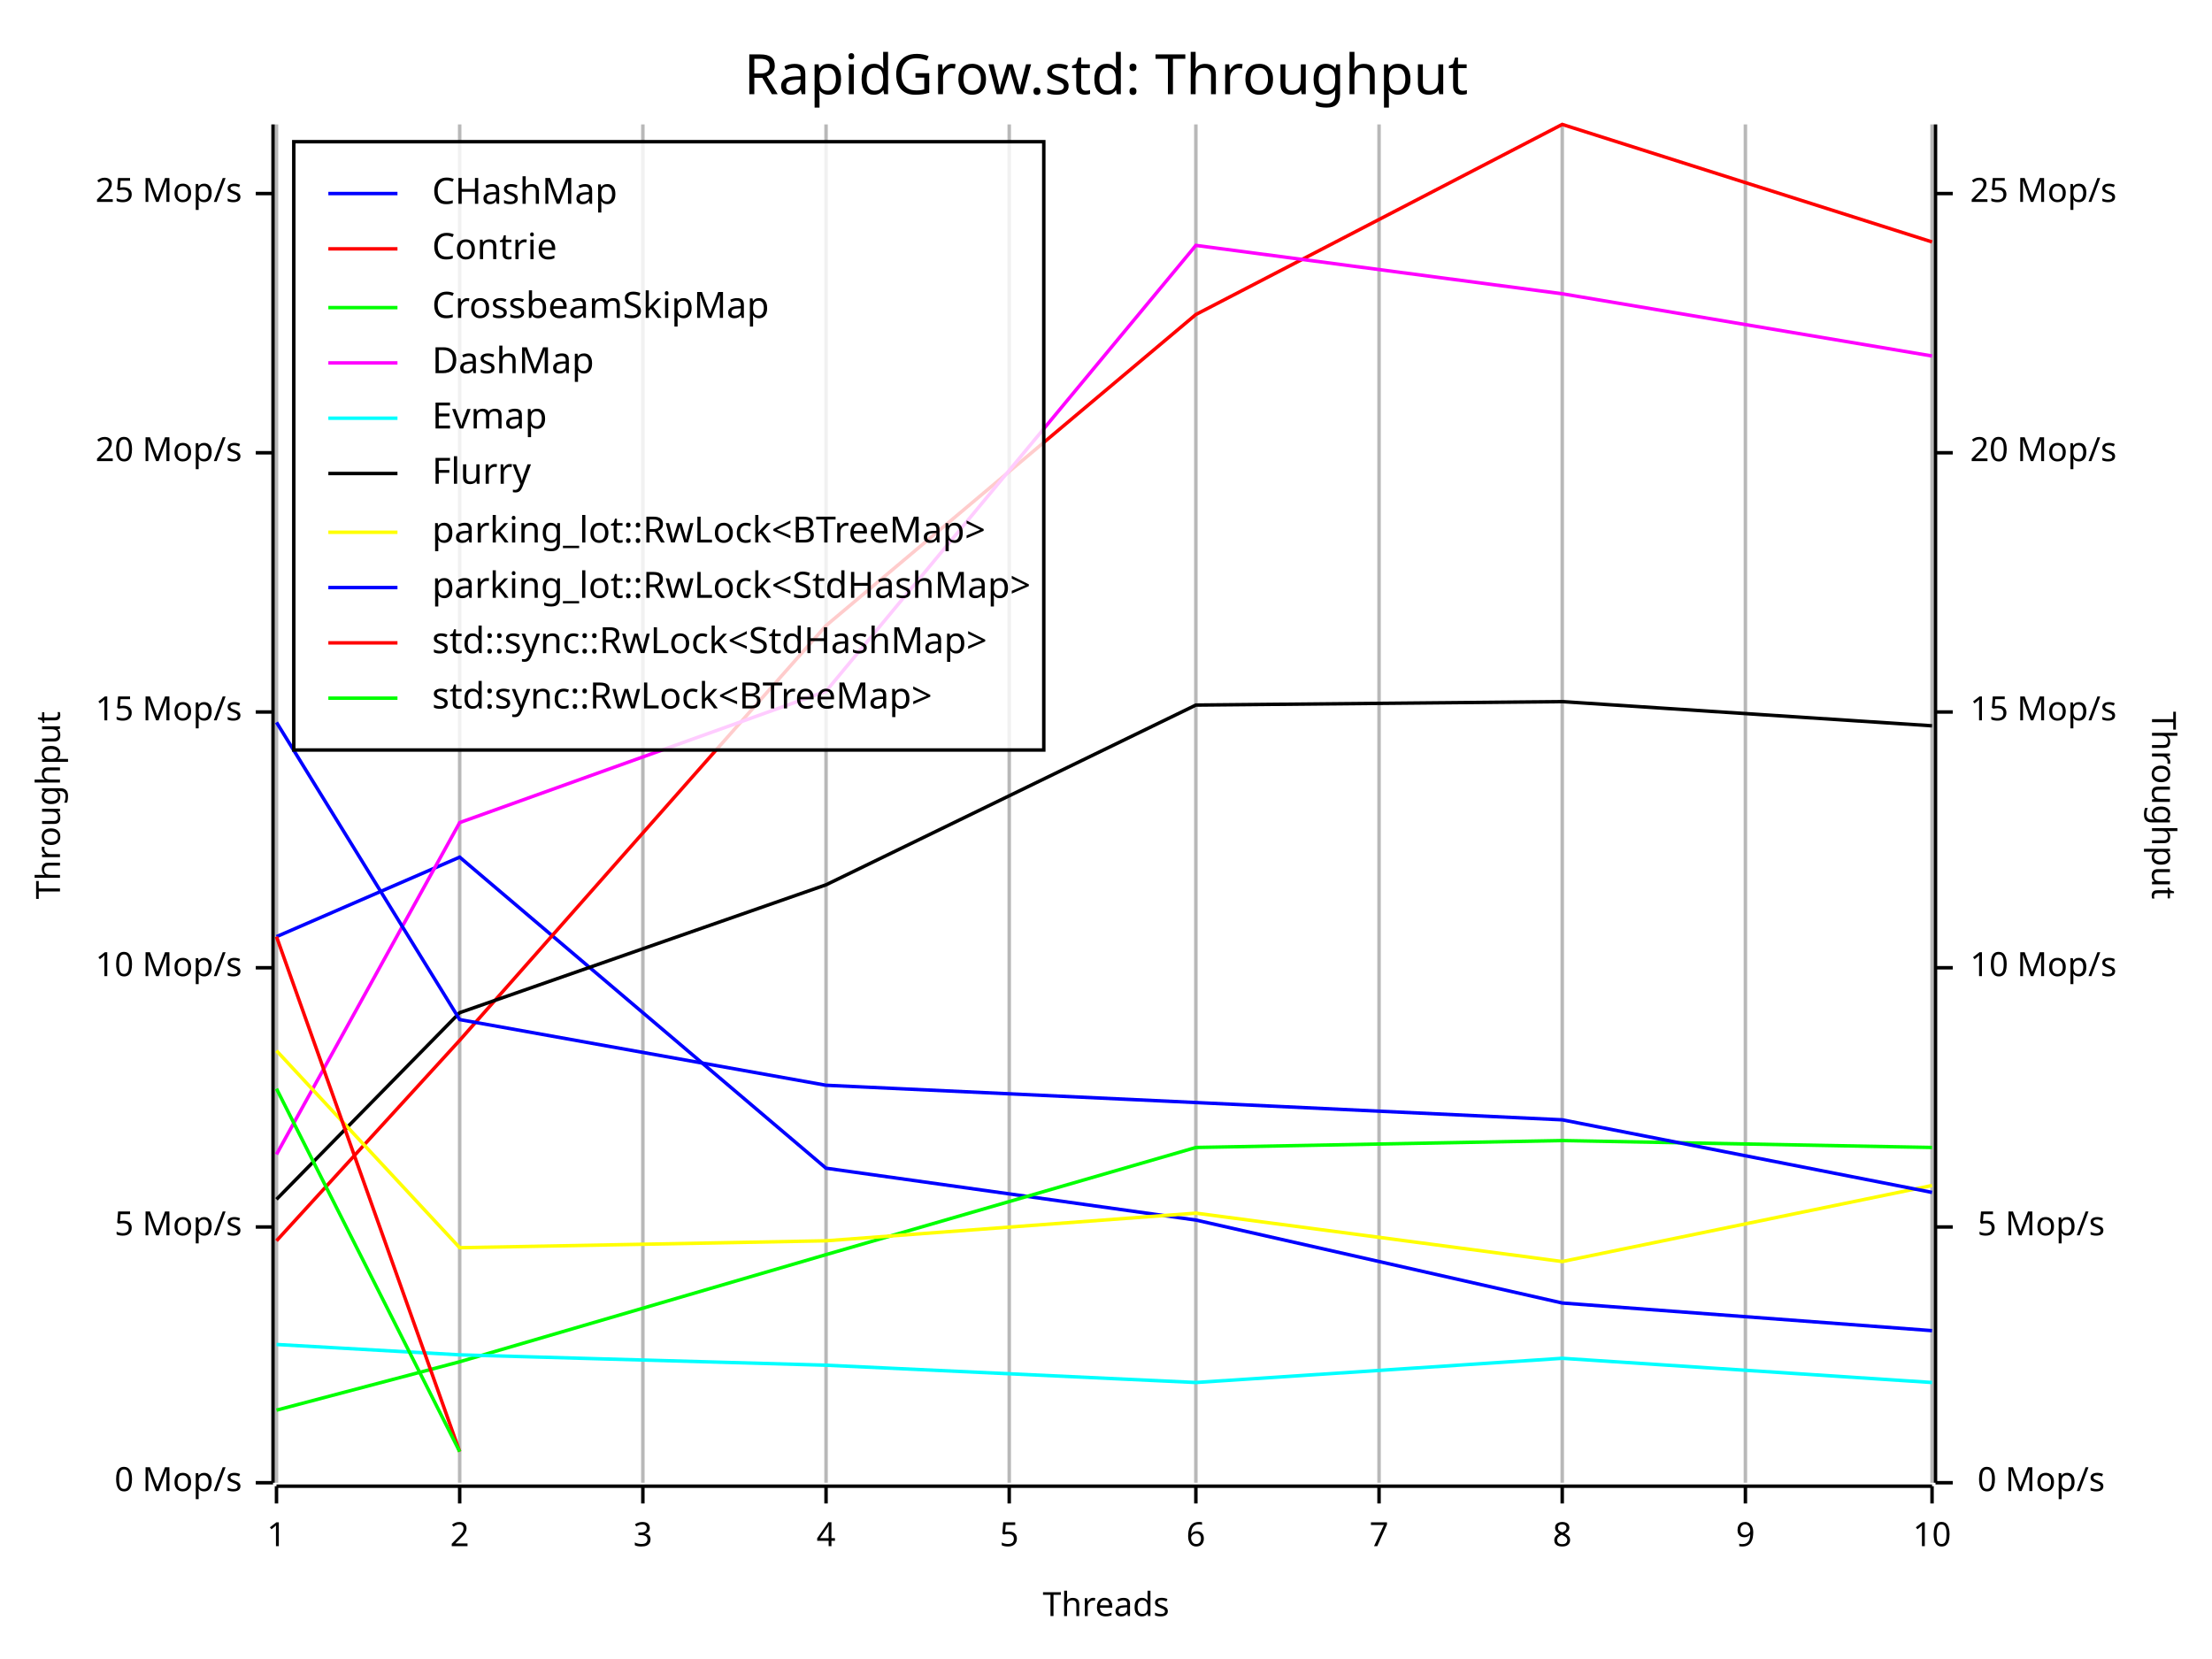
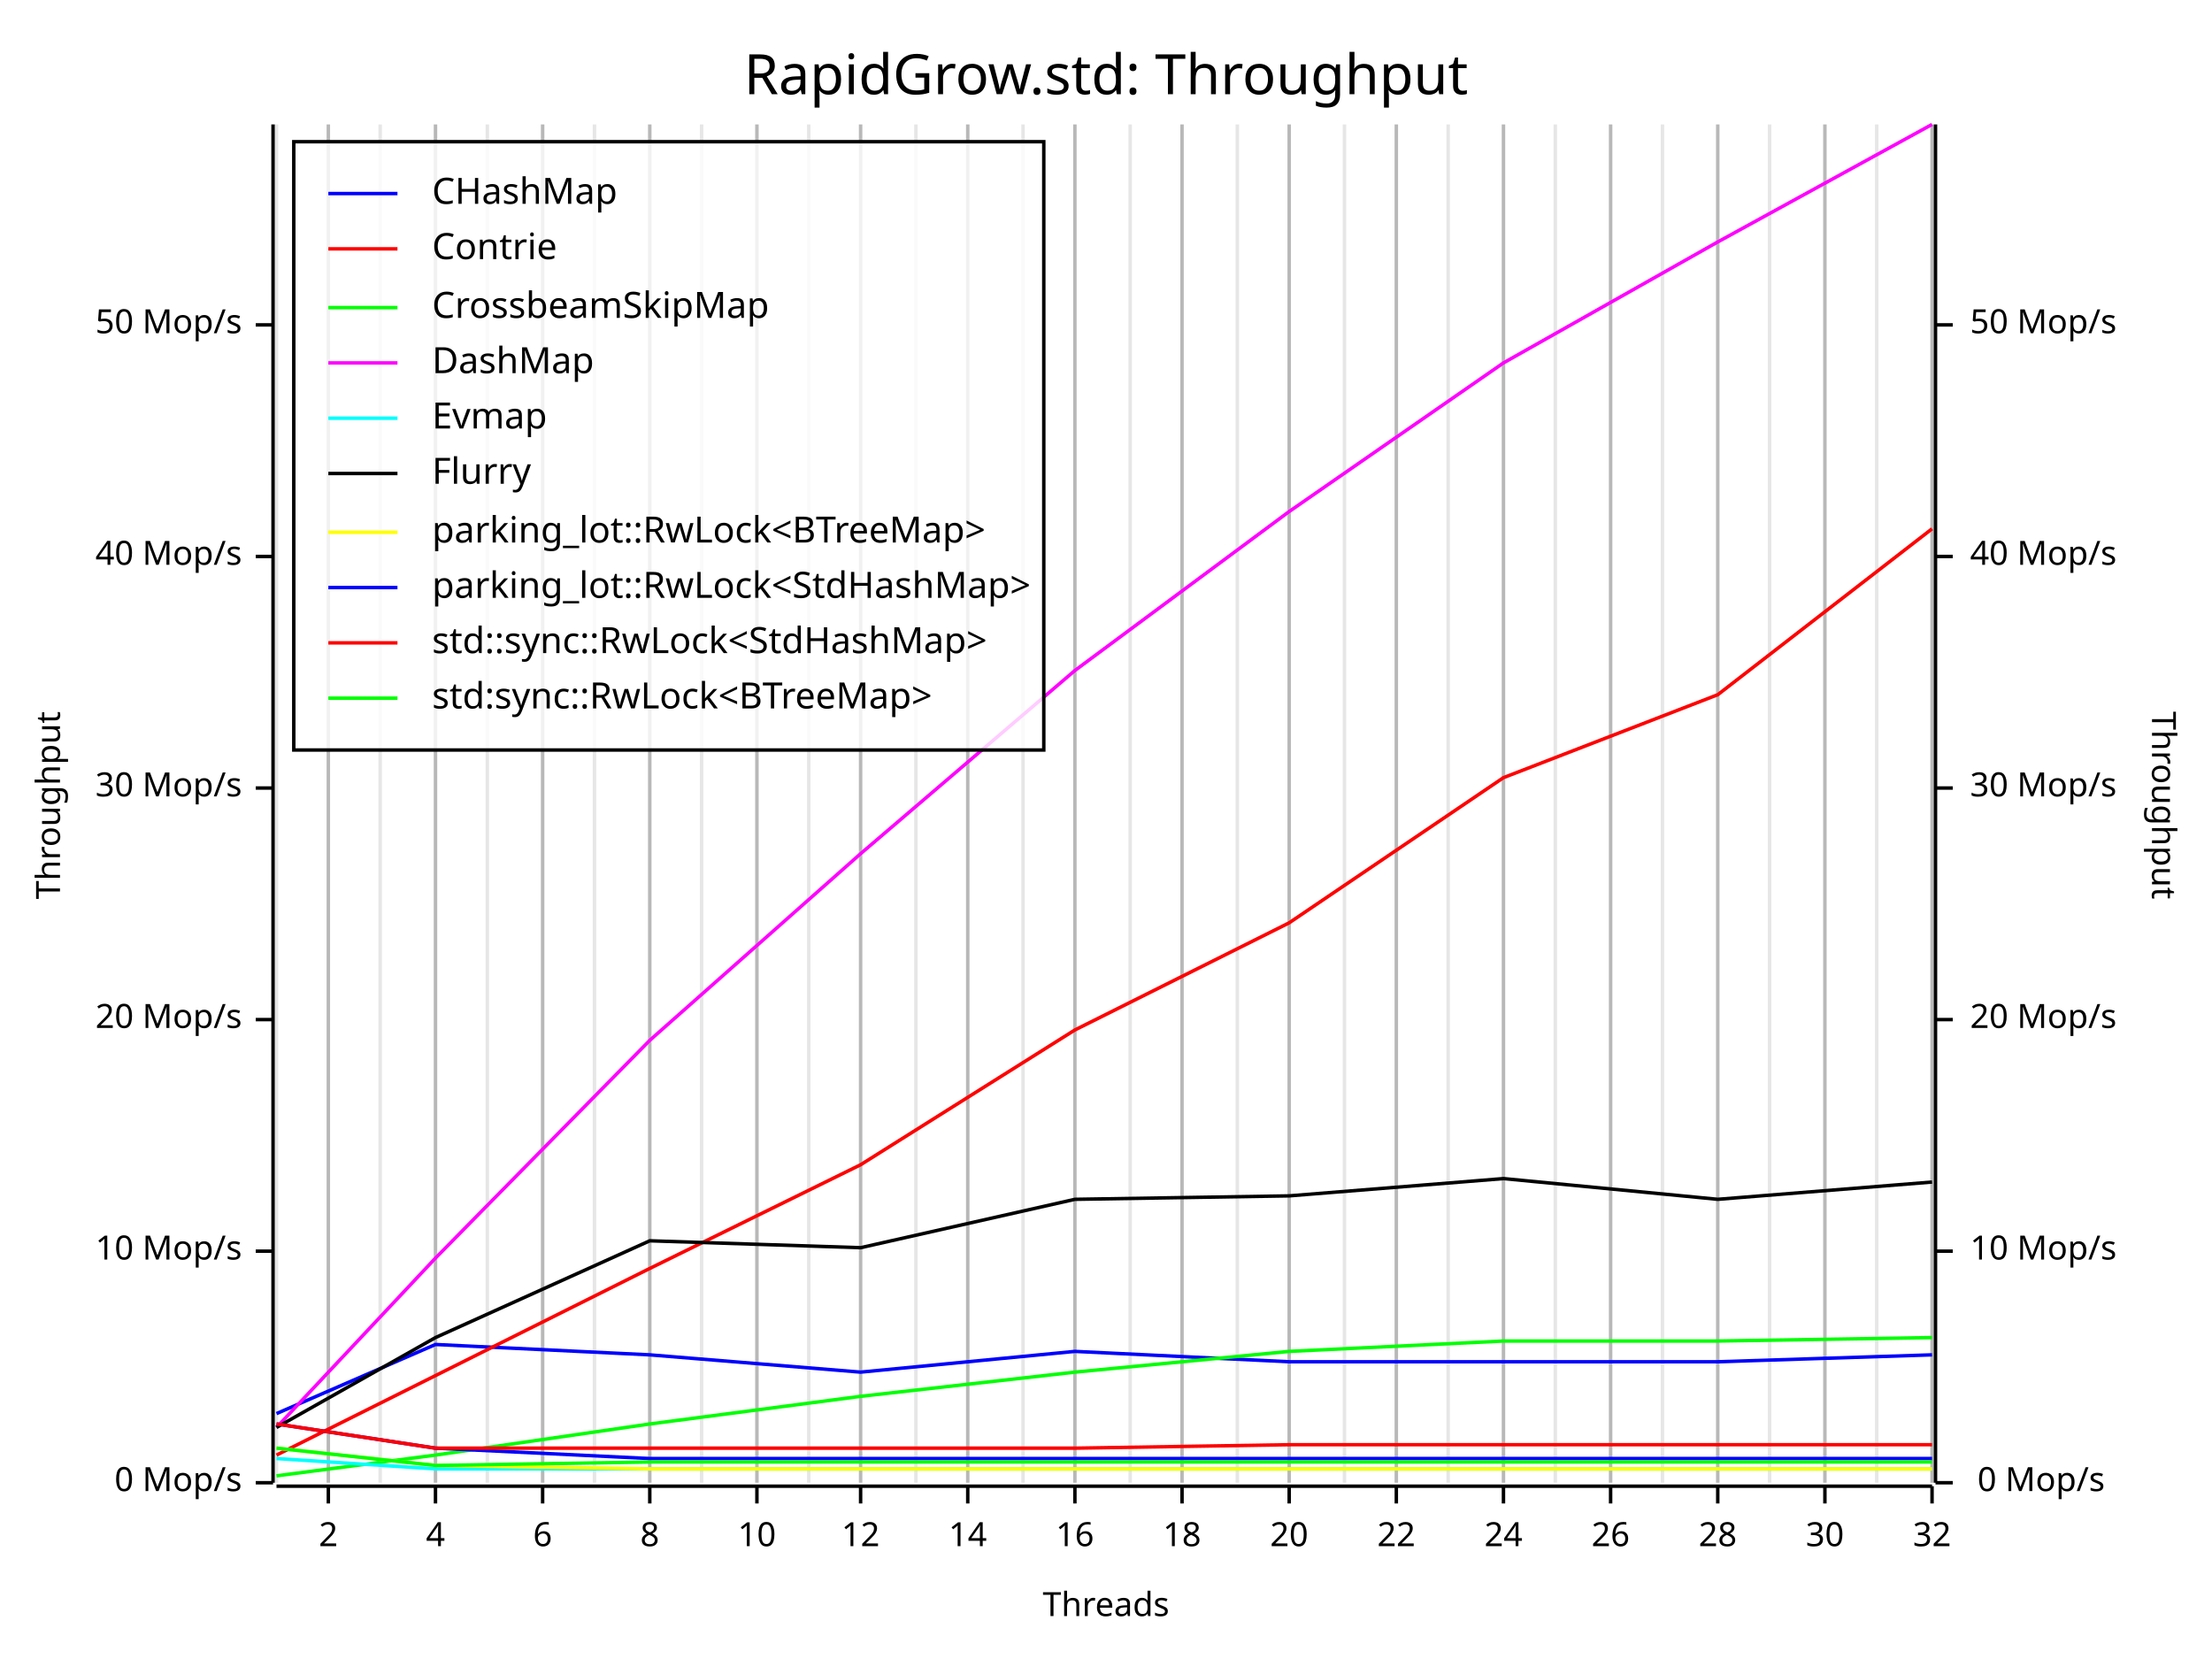
<svg xmlns="http://www.w3.org/2000/svg" width="640" height="480" viewBox="0 0 640 480">
  <rect x="0" y="0" width="640" height="480" opacity="1" fill="#FFFFFF" stroke="none" />
  <text x="320" y="15" dy="0.76em" text-anchor="middle" font-family="Fira Code" font-size="16.129" opacity="1" fill="#000000">
RapidGrow.std: Throughput
</text>
  <line opacity="0.1" stroke="#000000" stroke-width="1" x1="80" y1="429" x2="80" y2="36" />
-   <line opacity="0.1" stroke="#000000" stroke-width="1" x1="133" y1="429" x2="133" y2="36" />
-   <line opacity="0.1" stroke="#000000" stroke-width="1" x1="186" y1="429" x2="186" y2="36" />
-   <line opacity="0.1" stroke="#000000" stroke-width="1" x1="239" y1="429" x2="239" y2="36" />
-   <line opacity="0.1" stroke="#000000" stroke-width="1" x1="292" y1="429" x2="292" y2="36" />
-   <line opacity="0.1" stroke="#000000" stroke-width="1" x1="346" y1="429" x2="346" y2="36" />
-   <line opacity="0.1" stroke="#000000" stroke-width="1" x1="399" y1="429" x2="399" y2="36" />
-   <line opacity="0.1" stroke="#000000" stroke-width="1" x1="452" y1="429" x2="452" y2="36" />
-   <line opacity="0.1" stroke="#000000" stroke-width="1" x1="505" y1="429" x2="505" y2="36" />
+   <line opacity="0.1" stroke="#000000" stroke-width="1" x1="95" y1="429" x2="95" y2="36" />
+   <line opacity="0.1" stroke="#000000" stroke-width="1" x1="110" y1="429" x2="110" y2="36" />
+   <line opacity="0.1" stroke="#000000" stroke-width="1" x1="126" y1="429" x2="126" y2="36" />
+   <line opacity="0.1" stroke="#000000" stroke-width="1" x1="141" y1="429" x2="141" y2="36" />
+   <line opacity="0.1" stroke="#000000" stroke-width="1" x1="157" y1="429" x2="157" y2="36" />
+   <line opacity="0.1" stroke="#000000" stroke-width="1" x1="172" y1="429" x2="172" y2="36" />
+   <line opacity="0.1" stroke="#000000" stroke-width="1" x1="188" y1="429" x2="188" y2="36" />
+   <line opacity="0.1" stroke="#000000" stroke-width="1" x1="203" y1="429" x2="203" y2="36" />
+   <line opacity="0.1" stroke="#000000" stroke-width="1" x1="219" y1="429" x2="219" y2="36" />
+   <line opacity="0.1" stroke="#000000" stroke-width="1" x1="234" y1="429" x2="234" y2="36" />
+   <line opacity="0.1" stroke="#000000" stroke-width="1" x1="249" y1="429" x2="249" y2="36" />
+   <line opacity="0.1" stroke="#000000" stroke-width="1" x1="265" y1="429" x2="265" y2="36" />
+   <line opacity="0.1" stroke="#000000" stroke-width="1" x1="280" y1="429" x2="280" y2="36" />
+   <line opacity="0.1" stroke="#000000" stroke-width="1" x1="296" y1="429" x2="296" y2="36" />
+   <line opacity="0.1" stroke="#000000" stroke-width="1" x1="311" y1="429" x2="311" y2="36" />
+   <line opacity="0.1" stroke="#000000" stroke-width="1" x1="327" y1="429" x2="327" y2="36" />
+   <line opacity="0.1" stroke="#000000" stroke-width="1" x1="342" y1="429" x2="342" y2="36" />
+   <line opacity="0.1" stroke="#000000" stroke-width="1" x1="358" y1="429" x2="358" y2="36" />
+   <line opacity="0.1" stroke="#000000" stroke-width="1" x1="373" y1="429" x2="373" y2="36" />
+   <line opacity="0.1" stroke="#000000" stroke-width="1" x1="389" y1="429" x2="389" y2="36" />
+   <line opacity="0.1" stroke="#000000" stroke-width="1" x1="404" y1="429" x2="404" y2="36" />
+   <line opacity="0.1" stroke="#000000" stroke-width="1" x1="419" y1="429" x2="419" y2="36" />
+   <line opacity="0.1" stroke="#000000" stroke-width="1" x1="435" y1="429" x2="435" y2="36" />
+   <line opacity="0.1" stroke="#000000" stroke-width="1" x1="450" y1="429" x2="450" y2="36" />
+   <line opacity="0.1" stroke="#000000" stroke-width="1" x1="466" y1="429" x2="466" y2="36" />
+   <line opacity="0.1" stroke="#000000" stroke-width="1" x1="481" y1="429" x2="481" y2="36" />
+   <line opacity="0.1" stroke="#000000" stroke-width="1" x1="497" y1="429" x2="497" y2="36" />
+   <line opacity="0.1" stroke="#000000" stroke-width="1" x1="512" y1="429" x2="512" y2="36" />
+   <line opacity="0.1" stroke="#000000" stroke-width="1" x1="528" y1="429" x2="528" y2="36" />
+   <line opacity="0.1" stroke="#000000" stroke-width="1" x1="543" y1="429" x2="543" y2="36" />
  <line opacity="0.1" stroke="#000000" stroke-width="1" x1="559" y1="429" x2="559" y2="36" />
  <text x="10" y="233" dy="0.76em" text-anchor="middle" font-family="sans-serif" font-size="9.677" opacity="1" fill="#000000" transform="rotate(270, 10, 233)">
Throughput
</text>
  <text x="320" y="470" dy="-0.5ex" text-anchor="middle" font-family="sans-serif" font-size="9.677" opacity="1" fill="#000000">
Threads
</text>
  <text x="630" y="233" dy="0.76em" text-anchor="middle" font-family="sans-serif" font-size="9.677" opacity="1" fill="#000000" transform="rotate(90, 630, 233)">
Throughput
</text>
-   <line opacity="0.2" stroke="#000000" stroke-width="1" x1="80" y1="429" x2="80" y2="36" />
-   <line opacity="0.2" stroke="#000000" stroke-width="1" x1="133" y1="429" x2="133" y2="36" />
-   <line opacity="0.2" stroke="#000000" stroke-width="1" x1="186" y1="429" x2="186" y2="36" />
-   <line opacity="0.2" stroke="#000000" stroke-width="1" x1="239" y1="429" x2="239" y2="36" />
-   <line opacity="0.2" stroke="#000000" stroke-width="1" x1="292" y1="429" x2="292" y2="36" />
-   <line opacity="0.2" stroke="#000000" stroke-width="1" x1="346" y1="429" x2="346" y2="36" />
-   <line opacity="0.2" stroke="#000000" stroke-width="1" x1="399" y1="429" x2="399" y2="36" />
-   <line opacity="0.2" stroke="#000000" stroke-width="1" x1="452" y1="429" x2="452" y2="36" />
-   <line opacity="0.2" stroke="#000000" stroke-width="1" x1="505" y1="429" x2="505" y2="36" />
+   <line opacity="0.2" stroke="#000000" stroke-width="1" x1="95" y1="429" x2="95" y2="36" />
+   <line opacity="0.2" stroke="#000000" stroke-width="1" x1="126" y1="429" x2="126" y2="36" />
+   <line opacity="0.2" stroke="#000000" stroke-width="1" x1="157" y1="429" x2="157" y2="36" />
+   <line opacity="0.2" stroke="#000000" stroke-width="1" x1="188" y1="429" x2="188" y2="36" />
+   <line opacity="0.2" stroke="#000000" stroke-width="1" x1="219" y1="429" x2="219" y2="36" />
+   <line opacity="0.2" stroke="#000000" stroke-width="1" x1="249" y1="429" x2="249" y2="36" />
+   <line opacity="0.2" stroke="#000000" stroke-width="1" x1="280" y1="429" x2="280" y2="36" />
+   <line opacity="0.2" stroke="#000000" stroke-width="1" x1="311" y1="429" x2="311" y2="36" />
+   <line opacity="0.2" stroke="#000000" stroke-width="1" x1="342" y1="429" x2="342" y2="36" />
+   <line opacity="0.2" stroke="#000000" stroke-width="1" x1="373" y1="429" x2="373" y2="36" />
+   <line opacity="0.2" stroke="#000000" stroke-width="1" x1="404" y1="429" x2="404" y2="36" />
+   <line opacity="0.2" stroke="#000000" stroke-width="1" x1="435" y1="429" x2="435" y2="36" />
+   <line opacity="0.2" stroke="#000000" stroke-width="1" x1="466" y1="429" x2="466" y2="36" />
+   <line opacity="0.2" stroke="#000000" stroke-width="1" x1="497" y1="429" x2="497" y2="36" />
+   <line opacity="0.2" stroke="#000000" stroke-width="1" x1="528" y1="429" x2="528" y2="36" />
  <line opacity="0.2" stroke="#000000" stroke-width="1" x1="559" y1="429" x2="559" y2="36" />
  <polyline fill="none" opacity="1" stroke="#000000" stroke-width="1" points="79,36 79,429 " />
  <text x="70" y="429" dy="0.5ex" text-anchor="end" font-family="sans-serif" font-size="9.677" opacity="1" fill="#000000">
0 Mop/s
</text>
  <polyline fill="none" opacity="1" stroke="#000000" stroke-width="1" points="74,429 79,429 " />
-   <text x="70" y="355" dy="0.5ex" text-anchor="end" font-family="sans-serif" font-size="9.677" opacity="1" fill="#000000">
- 5 Mop/s
- </text>
-   <polyline fill="none" opacity="1" stroke="#000000" stroke-width="1" points="74,355 79,355 " />
-   <text x="70" y="280" dy="0.5ex" text-anchor="end" font-family="sans-serif" font-size="9.677" opacity="1" fill="#000000">
+   <text x="70" y="362" dy="0.5ex" text-anchor="end" font-family="sans-serif" font-size="9.677" opacity="1" fill="#000000">
10 Mop/s
</text>
-   <polyline fill="none" opacity="1" stroke="#000000" stroke-width="1" points="74,280 79,280 " />
-   <text x="70" y="206" dy="0.5ex" text-anchor="end" font-family="sans-serif" font-size="9.677" opacity="1" fill="#000000">
- 15 Mop/s
- </text>
-   <polyline fill="none" opacity="1" stroke="#000000" stroke-width="1" points="74,206 79,206 " />
-   <text x="70" y="131" dy="0.5ex" text-anchor="end" font-family="sans-serif" font-size="9.677" opacity="1" fill="#000000">
+   <polyline fill="none" opacity="1" stroke="#000000" stroke-width="1" points="74,362 79,362 " />
+   <text x="70" y="295" dy="0.5ex" text-anchor="end" font-family="sans-serif" font-size="9.677" opacity="1" fill="#000000">
20 Mop/s
</text>
-   <polyline fill="none" opacity="1" stroke="#000000" stroke-width="1" points="74,131 79,131 " />
-   <text x="70" y="56" dy="0.5ex" text-anchor="end" font-family="sans-serif" font-size="9.677" opacity="1" fill="#000000">
- 25 Mop/s
- </text>
-   <polyline fill="none" opacity="1" stroke="#000000" stroke-width="1" points="74,56 79,56 " />
+   <polyline fill="none" opacity="1" stroke="#000000" stroke-width="1" points="74,295 79,295 " />
+   <text x="70" y="228" dy="0.5ex" text-anchor="end" font-family="sans-serif" font-size="9.677" opacity="1" fill="#000000">
+ 30 Mop/s
+ </text>
+   <polyline fill="none" opacity="1" stroke="#000000" stroke-width="1" points="74,228 79,228 " />
+   <text x="70" y="161" dy="0.5ex" text-anchor="end" font-family="sans-serif" font-size="9.677" opacity="1" fill="#000000">
+ 40 Mop/s
+ </text>
+   <polyline fill="none" opacity="1" stroke="#000000" stroke-width="1" points="74,161 79,161 " />
+   <text x="70" y="94" dy="0.5ex" text-anchor="end" font-family="sans-serif" font-size="9.677" opacity="1" fill="#000000">
+ 50 Mop/s
+ </text>
+   <polyline fill="none" opacity="1" stroke="#000000" stroke-width="1" points="74,94 79,94 " />
  <polyline fill="none" opacity="1" stroke="#000000" stroke-width="1" points="80,430 559,430 " />
-   <text x="80" y="440" dy="0.76em" text-anchor="middle" font-family="sans-serif" font-size="9.677" opacity="1" fill="#000000">
- 1
- </text>
-   <polyline fill="none" opacity="1" stroke="#000000" stroke-width="1" points="80,430 80,435 " />
-   <text x="133" y="440" dy="0.76em" text-anchor="middle" font-family="sans-serif" font-size="9.677" opacity="1" fill="#000000">
+   <text x="95" y="440" dy="0.76em" text-anchor="middle" font-family="sans-serif" font-size="9.677" opacity="1" fill="#000000">
2
</text>
-   <polyline fill="none" opacity="1" stroke="#000000" stroke-width="1" points="133,430 133,435 " />
-   <text x="186" y="440" dy="0.76em" text-anchor="middle" font-family="sans-serif" font-size="9.677" opacity="1" fill="#000000">
- 3
- </text>
-   <polyline fill="none" opacity="1" stroke="#000000" stroke-width="1" points="186,430 186,435 " />
-   <text x="239" y="440" dy="0.76em" text-anchor="middle" font-family="sans-serif" font-size="9.677" opacity="1" fill="#000000">
+   <polyline fill="none" opacity="1" stroke="#000000" stroke-width="1" points="95,430 95,435 " />
+   <text x="126" y="440" dy="0.76em" text-anchor="middle" font-family="sans-serif" font-size="9.677" opacity="1" fill="#000000">
4
</text>
-   <polyline fill="none" opacity="1" stroke="#000000" stroke-width="1" points="239,430 239,435 " />
-   <text x="292" y="440" dy="0.76em" text-anchor="middle" font-family="sans-serif" font-size="9.677" opacity="1" fill="#000000">
- 5
- </text>
-   <polyline fill="none" opacity="1" stroke="#000000" stroke-width="1" points="292,430 292,435 " />
-   <text x="346" y="440" dy="0.76em" text-anchor="middle" font-family="sans-serif" font-size="9.677" opacity="1" fill="#000000">
+   <polyline fill="none" opacity="1" stroke="#000000" stroke-width="1" points="126,430 126,435 " />
+   <text x="157" y="440" dy="0.76em" text-anchor="middle" font-family="sans-serif" font-size="9.677" opacity="1" fill="#000000">
6
</text>
-   <polyline fill="none" opacity="1" stroke="#000000" stroke-width="1" points="346,430 346,435 " />
-   <text x="399" y="440" dy="0.76em" text-anchor="middle" font-family="sans-serif" font-size="9.677" opacity="1" fill="#000000">
- 7
- </text>
-   <polyline fill="none" opacity="1" stroke="#000000" stroke-width="1" points="399,430 399,435 " />
-   <text x="452" y="440" dy="0.76em" text-anchor="middle" font-family="sans-serif" font-size="9.677" opacity="1" fill="#000000">
+   <polyline fill="none" opacity="1" stroke="#000000" stroke-width="1" points="157,430 157,435 " />
+   <text x="188" y="440" dy="0.76em" text-anchor="middle" font-family="sans-serif" font-size="9.677" opacity="1" fill="#000000">
8
</text>
-   <polyline fill="none" opacity="1" stroke="#000000" stroke-width="1" points="452,430 452,435 " />
-   <text x="505" y="440" dy="0.76em" text-anchor="middle" font-family="sans-serif" font-size="9.677" opacity="1" fill="#000000">
- 9
- </text>
-   <polyline fill="none" opacity="1" stroke="#000000" stroke-width="1" points="505,430 505,435 " />
+   <polyline fill="none" opacity="1" stroke="#000000" stroke-width="1" points="188,430 188,435 " />
+   <text x="219" y="440" dy="0.76em" text-anchor="middle" font-family="sans-serif" font-size="9.677" opacity="1" fill="#000000">
+ 10
+ </text>
+   <polyline fill="none" opacity="1" stroke="#000000" stroke-width="1" points="219,430 219,435 " />
+   <text x="249" y="440" dy="0.76em" text-anchor="middle" font-family="sans-serif" font-size="9.677" opacity="1" fill="#000000">
+ 12
+ </text>
+   <polyline fill="none" opacity="1" stroke="#000000" stroke-width="1" points="249,430 249,435 " />
+   <text x="280" y="440" dy="0.76em" text-anchor="middle" font-family="sans-serif" font-size="9.677" opacity="1" fill="#000000">
+ 14
+ </text>
+   <polyline fill="none" opacity="1" stroke="#000000" stroke-width="1" points="280,430 280,435 " />
+   <text x="311" y="440" dy="0.76em" text-anchor="middle" font-family="sans-serif" font-size="9.677" opacity="1" fill="#000000">
+ 16
+ </text>
+   <polyline fill="none" opacity="1" stroke="#000000" stroke-width="1" points="311,430 311,435 " />
+   <text x="342" y="440" dy="0.76em" text-anchor="middle" font-family="sans-serif" font-size="9.677" opacity="1" fill="#000000">
+ 18
+ </text>
+   <polyline fill="none" opacity="1" stroke="#000000" stroke-width="1" points="342,430 342,435 " />
+   <text x="373" y="440" dy="0.76em" text-anchor="middle" font-family="sans-serif" font-size="9.677" opacity="1" fill="#000000">
+ 20
+ </text>
+   <polyline fill="none" opacity="1" stroke="#000000" stroke-width="1" points="373,430 373,435 " />
+   <text x="404" y="440" dy="0.76em" text-anchor="middle" font-family="sans-serif" font-size="9.677" opacity="1" fill="#000000">
+ 22
+ </text>
+   <polyline fill="none" opacity="1" stroke="#000000" stroke-width="1" points="404,430 404,435 " />
+   <text x="435" y="440" dy="0.76em" text-anchor="middle" font-family="sans-serif" font-size="9.677" opacity="1" fill="#000000">
+ 24
+ </text>
+   <polyline fill="none" opacity="1" stroke="#000000" stroke-width="1" points="435,430 435,435 " />
+   <text x="466" y="440" dy="0.76em" text-anchor="middle" font-family="sans-serif" font-size="9.677" opacity="1" fill="#000000">
+ 26
+ </text>
+   <polyline fill="none" opacity="1" stroke="#000000" stroke-width="1" points="466,430 466,435 " />
+   <text x="497" y="440" dy="0.76em" text-anchor="middle" font-family="sans-serif" font-size="9.677" opacity="1" fill="#000000">
+ 28
+ </text>
+   <polyline fill="none" opacity="1" stroke="#000000" stroke-width="1" points="497,430 497,435 " />
+   <text x="528" y="440" dy="0.76em" text-anchor="middle" font-family="sans-serif" font-size="9.677" opacity="1" fill="#000000">
+ 30
+ </text>
+   <polyline fill="none" opacity="1" stroke="#000000" stroke-width="1" points="528,430 528,435 " />
  <text x="559" y="440" dy="0.76em" text-anchor="middle" font-family="sans-serif" font-size="9.677" opacity="1" fill="#000000">
- 10
+ 32
</text>
  <polyline fill="none" opacity="1" stroke="#000000" stroke-width="1" points="559,430 559,435 " />
  <polyline fill="none" opacity="1" stroke="#000000" stroke-width="1" points="560,36 560,429 " />
  <text x="609" y="429" dy="0.5ex" text-anchor="end" font-family="sans-serif" font-size="9.677" opacity="1" fill="#000000">
0 Mop/s
</text>
  <polyline fill="none" opacity="1" stroke="#000000" stroke-width="1" points="560,429 565,429 " />
-   <text x="609" y="355" dy="0.5ex" text-anchor="end" font-family="sans-serif" font-size="9.677" opacity="1" fill="#000000">
- 5 Mop/s
- </text>
-   <polyline fill="none" opacity="1" stroke="#000000" stroke-width="1" points="560,355 565,355 " />
-   <text x="570" y="280" dy="0.5ex" text-anchor="start" font-family="sans-serif" font-size="9.677" opacity="1" fill="#000000">
+   <text x="570" y="362" dy="0.5ex" text-anchor="start" font-family="sans-serif" font-size="9.677" opacity="1" fill="#000000">
10 Mop/s
</text>
-   <polyline fill="none" opacity="1" stroke="#000000" stroke-width="1" points="560,280 565,280 " />
-   <text x="570" y="206" dy="0.5ex" text-anchor="start" font-family="sans-serif" font-size="9.677" opacity="1" fill="#000000">
- 15 Mop/s
- </text>
-   <polyline fill="none" opacity="1" stroke="#000000" stroke-width="1" points="560,206 565,206 " />
-   <text x="570" y="131" dy="0.5ex" text-anchor="start" font-family="sans-serif" font-size="9.677" opacity="1" fill="#000000">
+   <polyline fill="none" opacity="1" stroke="#000000" stroke-width="1" points="560,362 565,362 " />
+   <text x="570" y="295" dy="0.5ex" text-anchor="start" font-family="sans-serif" font-size="9.677" opacity="1" fill="#000000">
20 Mop/s
</text>
-   <polyline fill="none" opacity="1" stroke="#000000" stroke-width="1" points="560,131 565,131 " />
-   <text x="570" y="56" dy="0.5ex" text-anchor="start" font-family="sans-serif" font-size="9.677" opacity="1" fill="#000000">
- 25 Mop/s
- </text>
-   <polyline fill="none" opacity="1" stroke="#000000" stroke-width="1" points="560,56 565,56 " />
-   <polyline fill="none" opacity="1" stroke="#0000FF" stroke-width="1" points="80,271 133,248 239,338 346,353 452,377 559,385 " />
-   <polyline fill="none" opacity="1" stroke="#FF0000" stroke-width="1" points="80,359 133,301 239,181 346,91 452,36 559,70 " />
-   <polyline fill="none" opacity="1" stroke="#00FF00" stroke-width="1" points="80,408 133,394 239,363 346,332 452,330 559,332 " />
-   <polyline fill="none" opacity="1" stroke="#FF00FF" stroke-width="1" points="80,334 133,238 239,200 346,71 452,85 559,103 " />
-   <polyline fill="none" opacity="1" stroke="#00FFFF" stroke-width="1" points="80,389 133,392 239,395 346,400 452,393 559,400 " />
-   <polyline fill="none" opacity="1" stroke="#000000" stroke-width="1" points="80,347 133,293 239,256 346,204 452,203 559,210 " />
-   <polyline fill="none" opacity="1" stroke="#FFFF00" stroke-width="1" points="80,304 133,361 239,359 346,351 452,365 559,343 " />
-   <polyline fill="none" opacity="1" stroke="#0000FF" stroke-width="1" points="80,209 133,295 239,314 346,319 452,324 559,345 " />
-   <polyline fill="none" opacity="1" stroke="#FF0000" stroke-width="1" points="80,271 133,420 " />
-   <polyline fill="none" opacity="1" stroke="#00FF00" stroke-width="1" points="80,315 133,420 " />
+   <polyline fill="none" opacity="1" stroke="#000000" stroke-width="1" points="560,295 565,295 " />
+   <text x="570" y="228" dy="0.5ex" text-anchor="start" font-family="sans-serif" font-size="9.677" opacity="1" fill="#000000">
+ 30 Mop/s
+ </text>
+   <polyline fill="none" opacity="1" stroke="#000000" stroke-width="1" points="560,228 565,228 " />
+   <text x="570" y="161" dy="0.5ex" text-anchor="start" font-family="sans-serif" font-size="9.677" opacity="1" fill="#000000">
+ 40 Mop/s
+ </text>
+   <polyline fill="none" opacity="1" stroke="#000000" stroke-width="1" points="560,161 565,161 " />
+   <text x="570" y="94" dy="0.5ex" text-anchor="start" font-family="sans-serif" font-size="9.677" opacity="1" fill="#000000">
+ 50 Mop/s
+ </text>
+   <polyline fill="none" opacity="1" stroke="#000000" stroke-width="1" points="560,94 565,94 " />
+   <polyline fill="none" opacity="1" stroke="#0000FF" stroke-width="1" points="80,409 126,389 188,392 249,397 311,391 373,394 435,394 497,394 559,392 " />
+   <polyline fill="none" opacity="1" stroke="#FF0000" stroke-width="1" points="80,421 126,398 188,367 249,337 311,298 373,267 435,225 497,201 559,153 " />
+   <polyline fill="none" opacity="1" stroke="#00FF00" stroke-width="1" points="80,427 126,421 188,412 249,404 311,397 373,391 435,388 497,388 559,387 " />
+   <polyline fill="none" opacity="1" stroke="#FF00FF" stroke-width="1" points="80,413 126,364 188,301 249,247 311,194 373,148 435,105 497,70 559,36 " />
+   <polyline fill="none" opacity="1" stroke="#00FFFF" stroke-width="1" points="80,422 126,425 188,425 249,425 311,425 373,425 435,425 497,425 559,425 " />
+   <polyline fill="none" opacity="1" stroke="#000000" stroke-width="1" points="80,413 126,387 188,359 249,361 311,347 373,346 435,341 497,347 559,342 " />
+   <polyline fill="none" opacity="1" stroke="#FFFF00" stroke-width="1" points="80,419 126,424 188,425 249,425 311,425 373,425 435,425 497,425 559,425 " />
+   <polyline fill="none" opacity="1" stroke="#0000FF" stroke-width="1" points="80,412 126,419 188,422 249,422 311,422 373,422 435,422 497,422 559,422 " />
+   <polyline fill="none" opacity="1" stroke="#FF0000" stroke-width="1" points="80,412 126,419 188,419 249,419 311,419 373,418 435,418 497,418 559,418 " />
+   <polyline fill="none" opacity="1" stroke="#00FF00" stroke-width="1" points="80,419 126,424 188,423 249,423 311,423 373,423 435,423 497,423 559,423 " />
  <rect x="85" y="41" width="217" height="176" opacity="0.8" fill="#FFFFFF" stroke="none" />
  <rect x="85" y="41" width="217" height="176" opacity="1" fill="none" stroke="#000000" />
  <text x="125" y="51" dy="0.76em" text-anchor="start" font-family="Fira Code" font-size="10.484" opacity="1" fill="#000000">
CHashMap
</text>
  <text x="125" y="67" dy="0.76em" text-anchor="start" font-family="Fira Code" font-size="10.484" opacity="1" fill="#000000">
Contrie
</text>
  <text x="125" y="84" dy="0.76em" text-anchor="start" font-family="Fira Code" font-size="10.484" opacity="1" fill="#000000">
CrossbeamSkipMap
</text>
  <text x="125" y="100" dy="0.76em" text-anchor="start" font-family="Fira Code" font-size="10.484" opacity="1" fill="#000000">
DashMap
</text>
  <text x="125" y="116" dy="0.76em" text-anchor="start" font-family="Fira Code" font-size="10.484" opacity="1" fill="#000000">
Evmap
</text>
  <text x="125" y="132" dy="0.76em" text-anchor="start" font-family="Fira Code" font-size="10.484" opacity="1" fill="#000000">
Flurry
</text>
  <text x="125" y="149" dy="0.76em" text-anchor="start" font-family="Fira Code" font-size="10.484" opacity="1" fill="#000000">
parking_lot::RwLock&lt;BTreeMap&gt;
</text>
  <text x="125" y="165" dy="0.76em" text-anchor="start" font-family="Fira Code" font-size="10.484" opacity="1" fill="#000000">
parking_lot::RwLock&lt;StdHashMap&gt;
</text>
  <text x="125" y="181" dy="0.76em" text-anchor="start" font-family="Fira Code" font-size="10.484" opacity="1" fill="#000000">
std::sync::RwLock&lt;StdHashMap&gt;
</text>
  <text x="125" y="197" dy="0.76em" text-anchor="start" font-family="Fira Code" font-size="10.484" opacity="1" fill="#000000">
std:sync::RwLock&lt;BTreeMap&gt;
</text>
  <polyline fill="none" opacity="1" stroke="#0000FF" stroke-width="1" points="95,56 115,56 " />
  <polyline fill="none" opacity="1" stroke="#FF0000" stroke-width="1" points="95,72 115,72 " />
  <polyline fill="none" opacity="1" stroke="#00FF00" stroke-width="1" points="95,89 115,89 " />
  <polyline fill="none" opacity="1" stroke="#FF00FF" stroke-width="1" points="95,105 115,105 " />
  <polyline fill="none" opacity="1" stroke="#00FFFF" stroke-width="1" points="95,121 115,121 " />
  <polyline fill="none" opacity="1" stroke="#000000" stroke-width="1" points="95,137 115,137 " />
  <polyline fill="none" opacity="1" stroke="#FFFF00" stroke-width="1" points="95,154 115,154 " />
  <polyline fill="none" opacity="1" stroke="#0000FF" stroke-width="1" points="95,170 115,170 " />
  <polyline fill="none" opacity="1" stroke="#FF0000" stroke-width="1" points="95,186 115,186 " />
  <polyline fill="none" opacity="1" stroke="#00FF00" stroke-width="1" points="95,202 115,202 " />
</svg>
